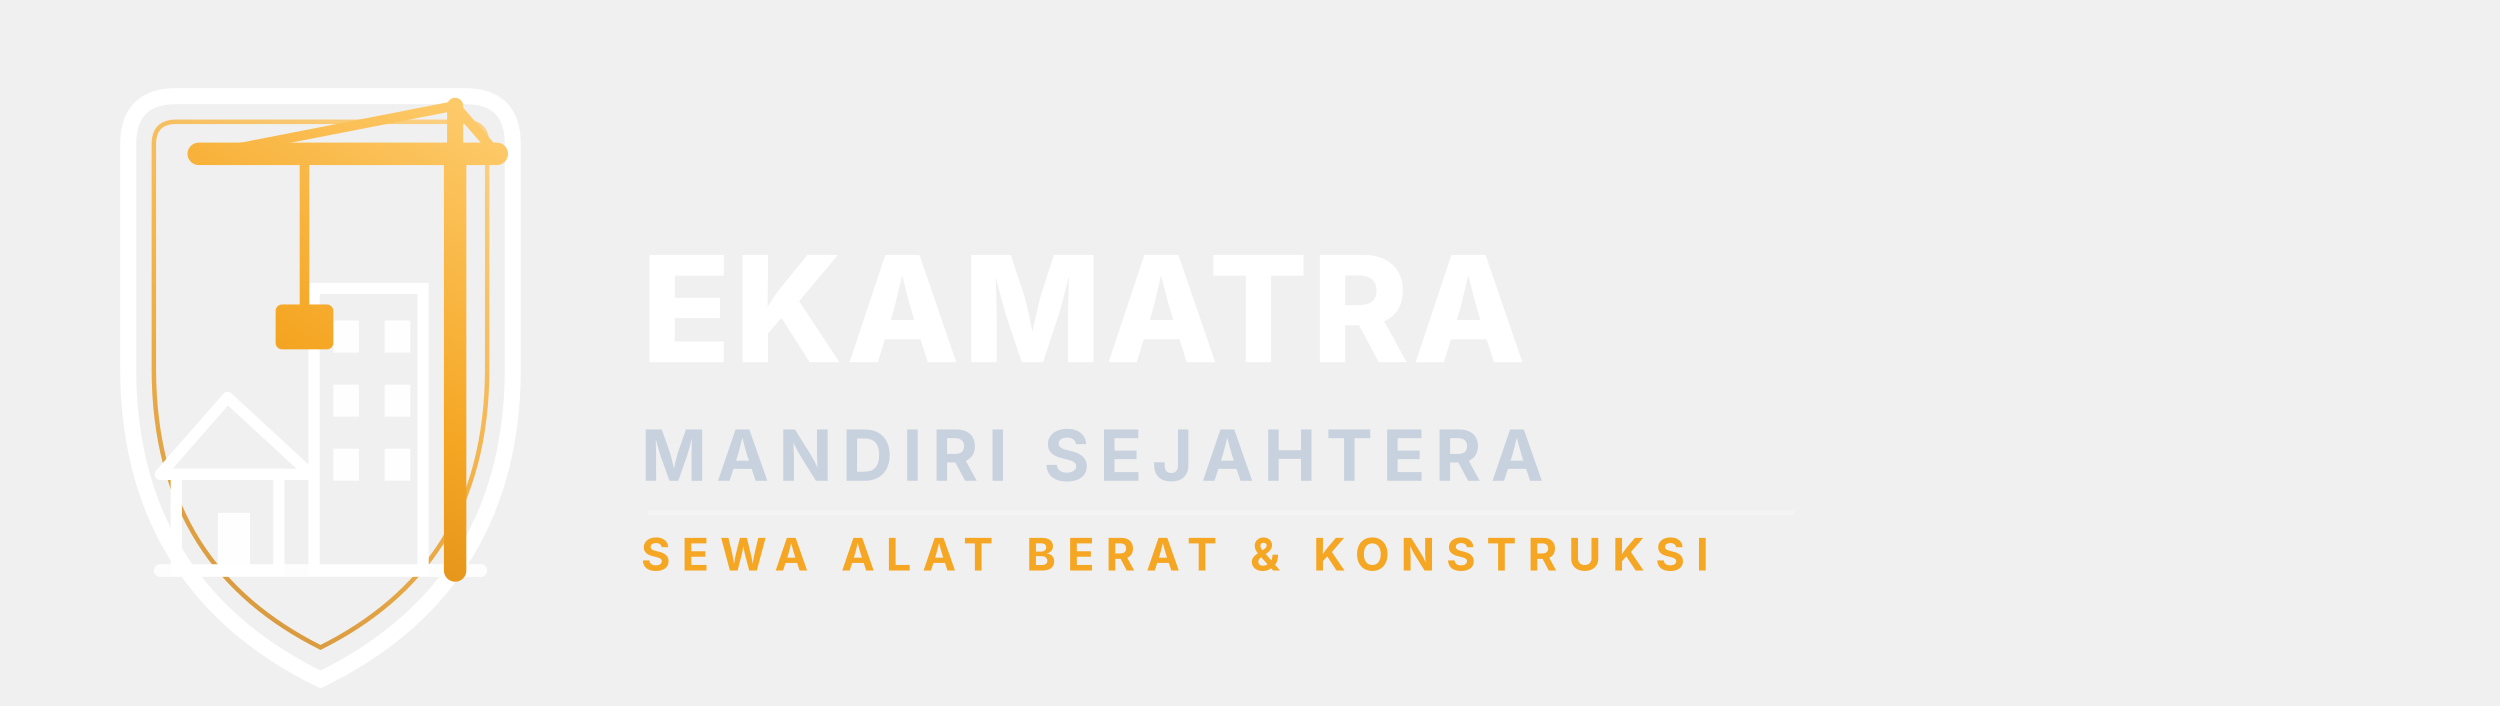
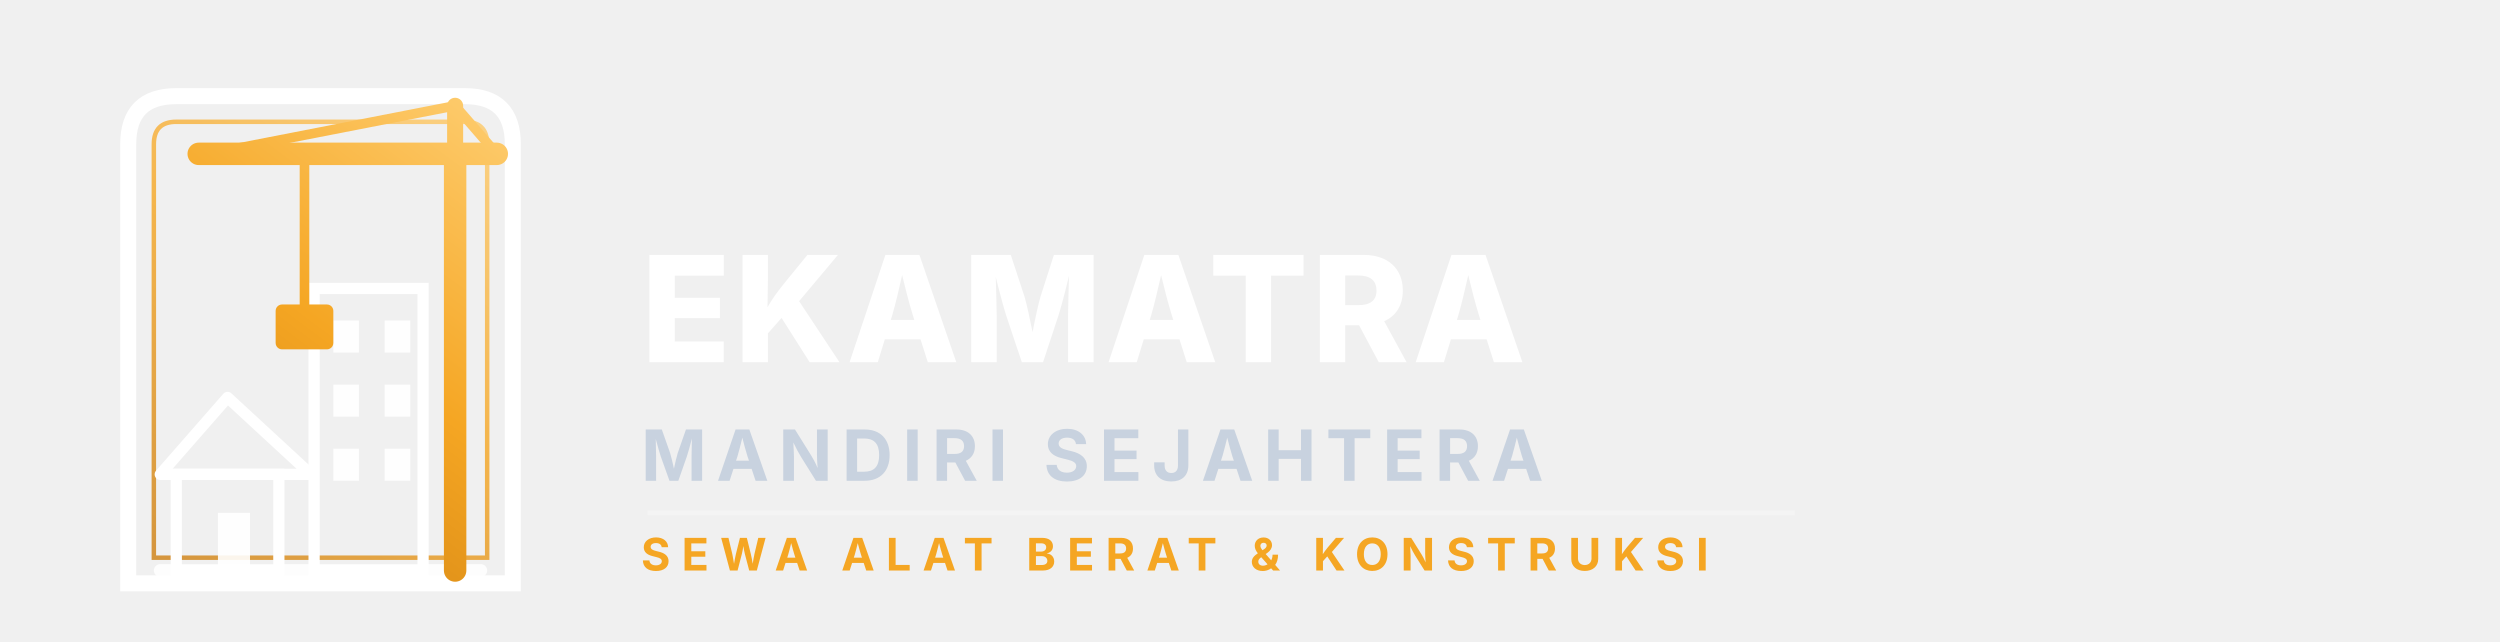
- <svg xmlns="http://www.w3.org/2000/svg" viewBox="0 0 780 220">
+ <svg xmlns="http://www.w3.org/2000/svg" viewBox="0 0 780 200">
  <defs>
-     <linearGradient id="goldhw" gradientUnits="userSpaceOnUse" x1="40" y1="200" x2="160" y2="20">
+     <linearGradient id="goldhw" gradientUnits="userSpaceOnUse" x1="40" y1="182" x2="160" y2="20">
      <stop offset="0%" stop-color="#c97a0e" />
      <stop offset="50%" stop-color="#f5a623" />
      <stop offset="100%" stop-color="#ffd27a" />
    </linearGradient>
  </defs>
  <g>
-     <path d="M55,30 Q40,30 40,45 L40,115 C40,165 65,195 100,212 C135,195 160,165 160,115 L160,45 Q160,30 145,30 Z" fill="none" stroke="#ffffff" stroke-width="5" />
-     <path d="M55,38 Q48,38 48,45 L48,115 C48,159 68,186 100,202 C132,186 152,159 152,115 L152,45 Q152,38 145,38 Z" fill="none" stroke="url(#goldhw)" stroke-width="1.4" opacity="0.8" />
+     <path d="M55,30 Q40,30 40,45 L40,182 L160,182 L160,45 Q160,30 145,30 Z" fill="none" stroke="#ffffff" stroke-width="5" />
+     <path d="M55,38 Q48,38 48,45 L48,174 L152,174 L152,45 Q152,38 145,38 Z" fill="none" stroke="url(#goldhw)" stroke-width="1.4" opacity="0.8" />
    <line x1="50" y1="178" x2="150" y2="178" stroke="#ffffff" stroke-width="4" stroke-linecap="round" opacity="0.85" />
    <rect x="55" y="148" width="32" height="30" fill="none" stroke="#ffffff" stroke-width="3.5" />
    <path d="M50,148 L97,148 L71,124 Z" fill="none" stroke="#ffffff" stroke-width="3.5" stroke-linejoin="round" />
    <rect x="68" y="160" width="10" height="18" fill="#ffffff" opacity="0.9" />
    <rect x="98" y="90" width="34" height="88" fill="none" stroke="#ffffff" stroke-width="3.5" />
    <g fill="#ffffff" opacity="0.9">
      <rect x="104" y="100" width="8" height="10" />
      <rect x="120" y="100" width="8" height="10" />
      <rect x="104" y="120" width="8" height="10" />
      <rect x="120" y="120" width="8" height="10" />
      <rect x="104" y="140" width="8" height="10" />
      <rect x="120" y="140" width="8" height="10" />
    </g>
    <line x1="142" y1="178" x2="142" y2="48" stroke="url(#goldhw)" stroke-width="7" stroke-linecap="round" />
    <line x1="62" y1="48" x2="155" y2="48" stroke="url(#goldhw)" stroke-width="7" stroke-linecap="round" />
    <line x1="142" y1="48" x2="142" y2="33" stroke="url(#goldhw)" stroke-width="5" stroke-linecap="round" />
    <path d="M142,33 L65,48 M142,33 L155,48" fill="none" stroke="url(#goldhw)" stroke-width="3" stroke-linecap="round" />
    <line x1="95" y1="48" x2="95" y2="95" stroke="url(#goldhw)" stroke-width="3" stroke-linecap="round" />
    <rect x="86" y="95" width="18" height="14" rx="2" fill="url(#goldhw)" />
  </g>
  <text x="200" y="113" font-family="Inter, Arial, sans-serif" font-weight="800" font-size="46" letter-spacing="1" fill="#ffffff">EKAMATRA</text>
  <text x="200" y="150" font-family="Inter, Arial, sans-serif" font-weight="700" font-size="22" letter-spacing="3" fill="#c8d2df">MANDIRI SEJAHTERA</text>
  <text x="200" y="178" font-family="Inter, Arial, sans-serif" font-weight="700" font-size="14" letter-spacing="3.5" fill="#f5a623">SEWA ALAT BERAT &amp; KONSTRUKSI</text>
  <line x1="202" y1="160" x2="560" y2="160" stroke="rgba(255,255,255,0.25)" stroke-width="1.5" />
</svg>
